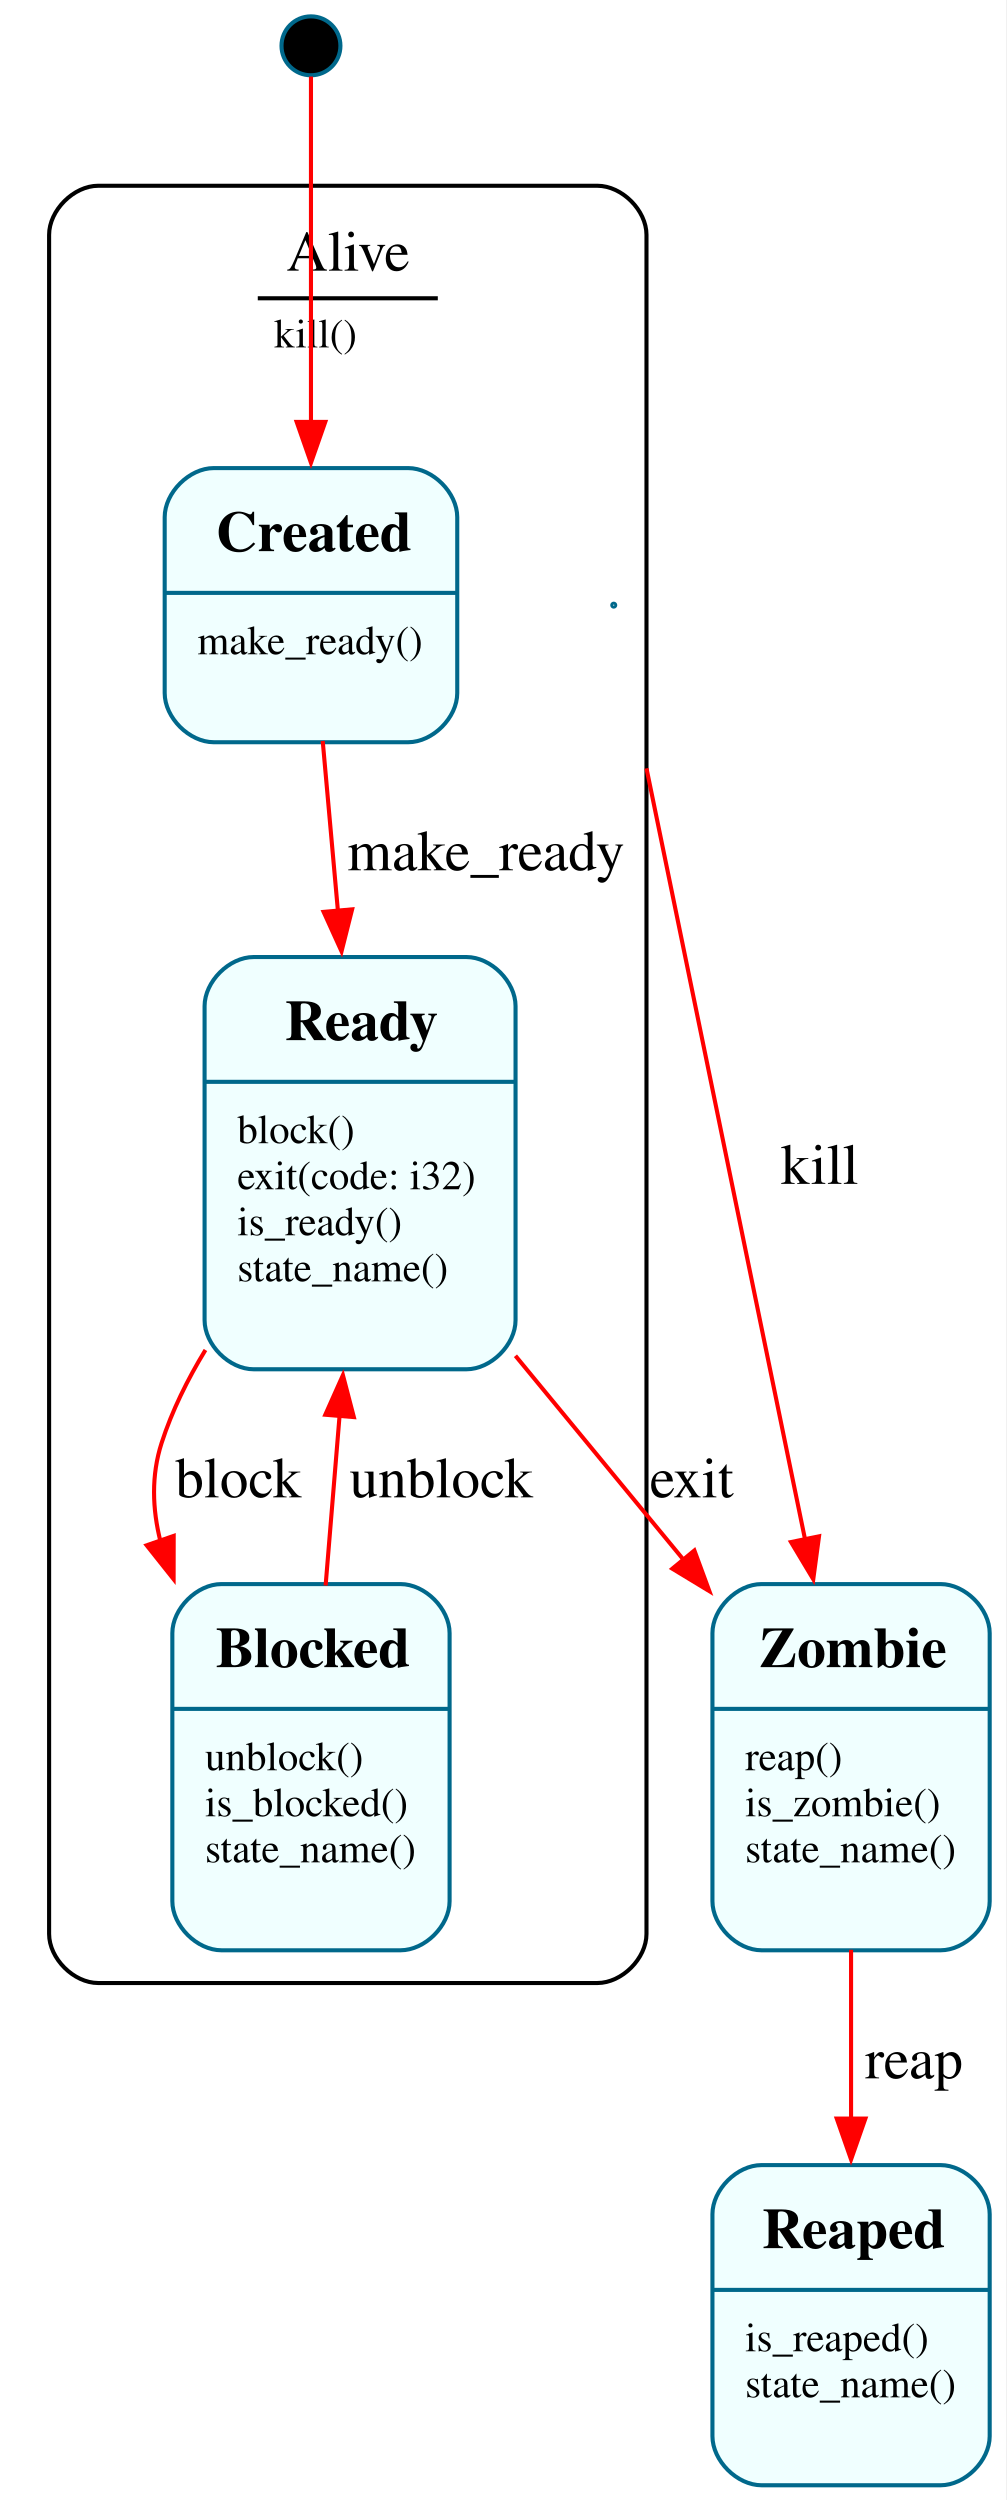
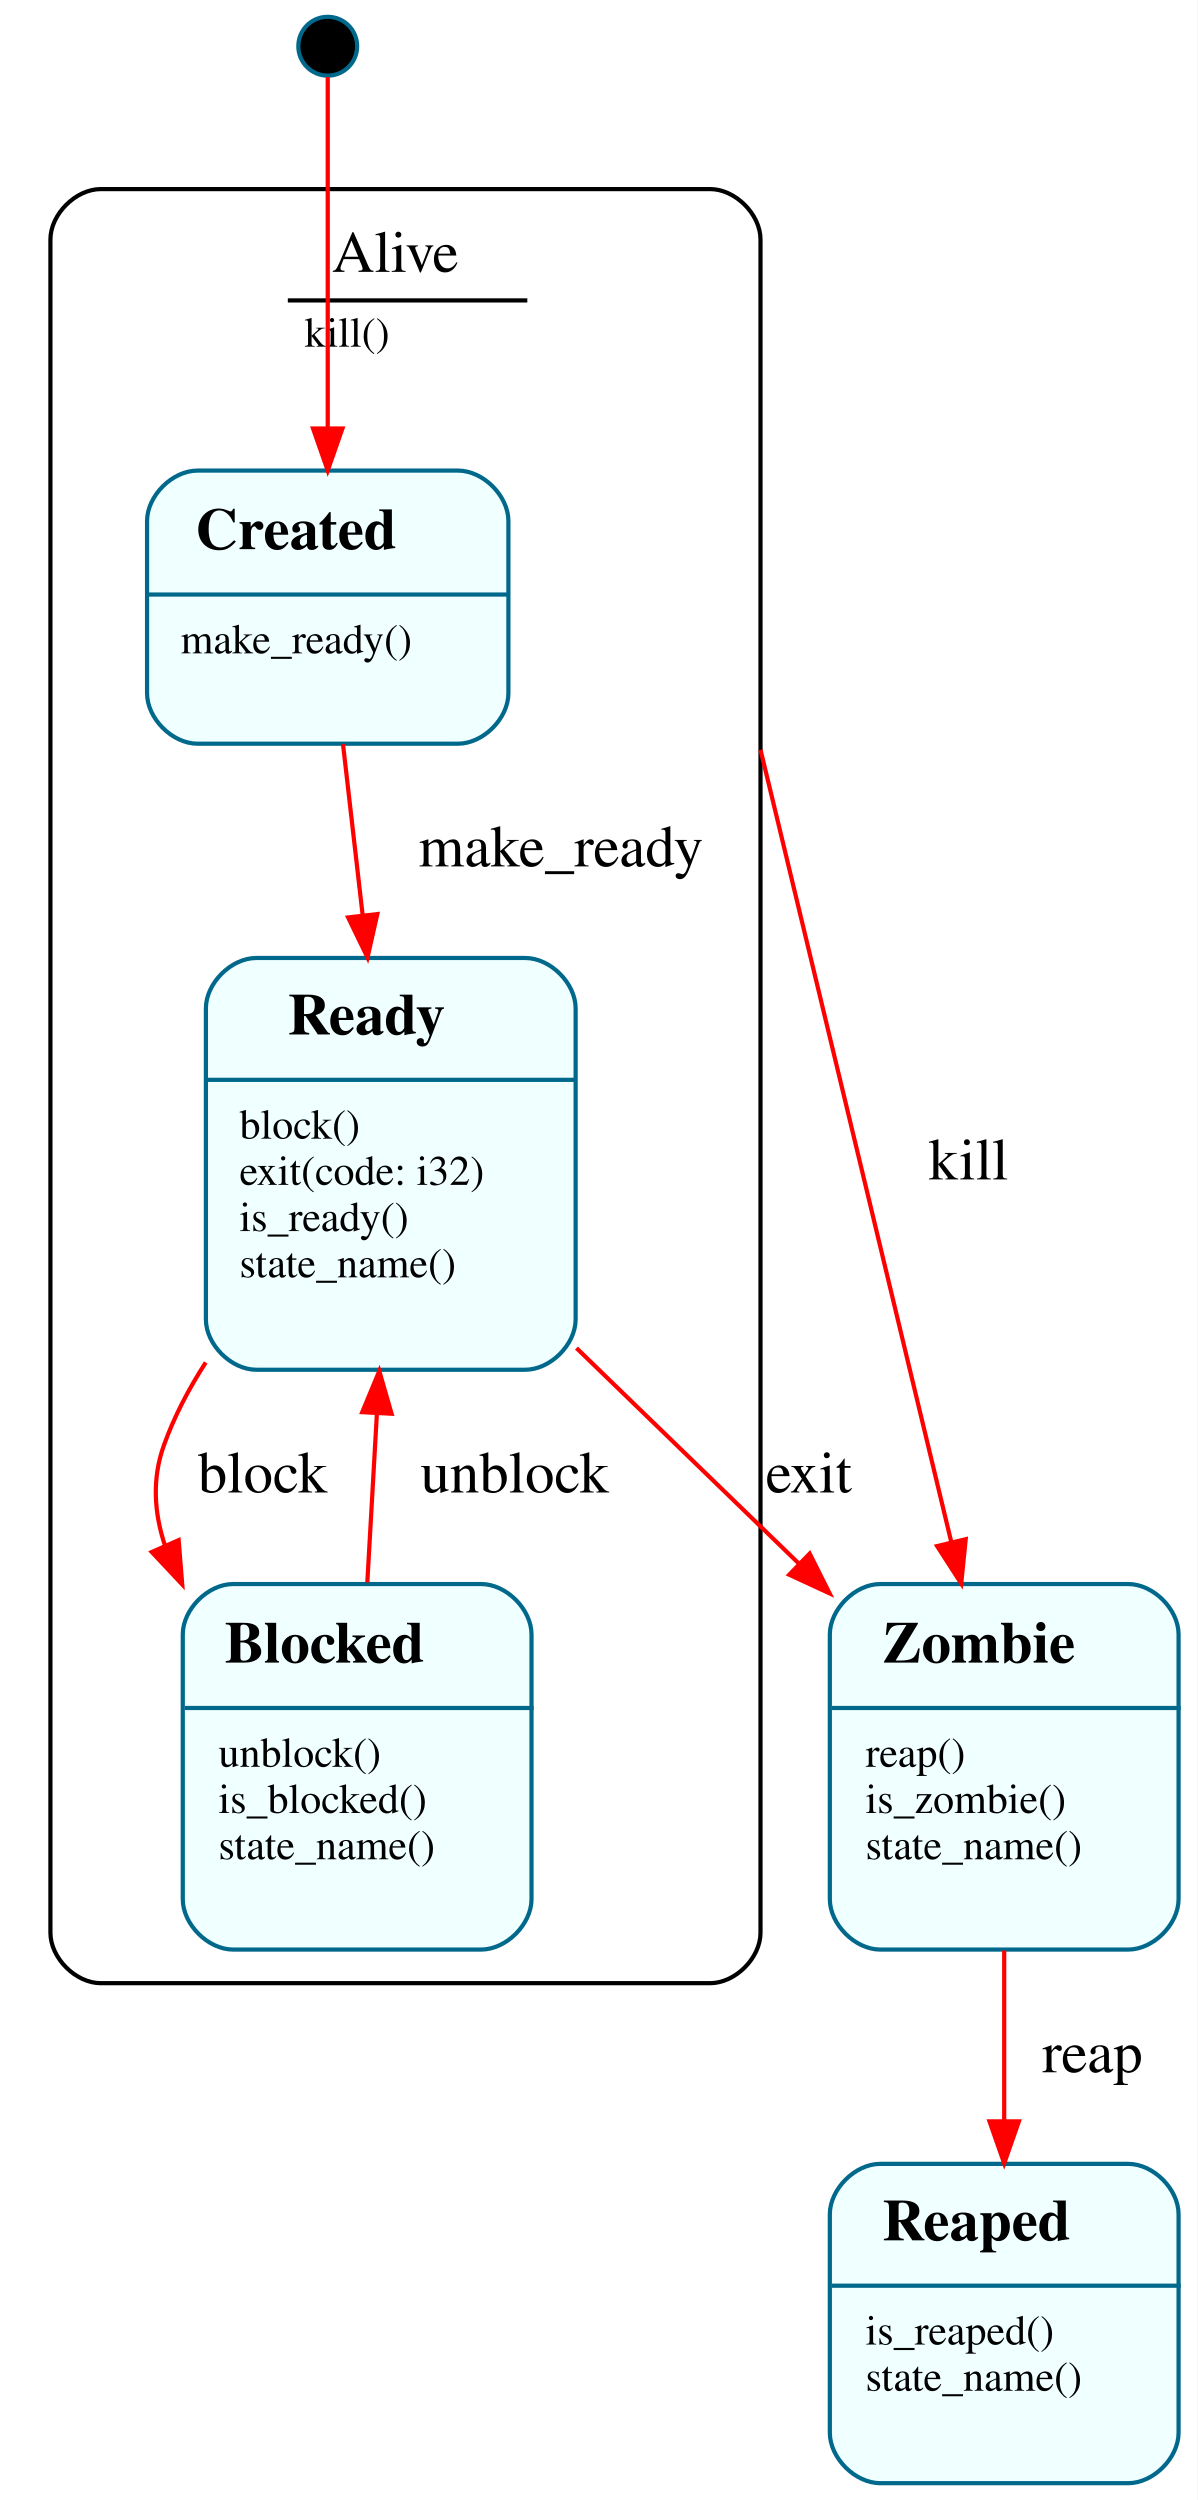
- <svg xmlns="http://www.w3.org/2000/svg" width="246pt" height="611pt" viewBox="0.00 0.00 246.00 611.00">
-   <g id="graph0" class="graph" transform="scale(1 1) rotate(0) translate(4 607.4)">
-     <polygon fill="white" stroke="none" points="-4,4 -4,-607.4 241.88,-607.4 241.88,4 -4,4" />
+ <svg xmlns="http://www.w3.org/2000/svg" width="285pt" height="595pt" viewBox="0.00 0.00 285.00 595.00">
+   <g id="graph0" class="graph" transform="scale(1 1) rotate(0) translate(4 591)">
+     <polygon fill="white" stroke="transparent" points="-4,4 -4,-591 281,-591 281,4 -4,4" />
    <g id="clust1" class="cluster">
-       <path fill="none" stroke="black" d="M20,-122.75C20,-122.75 142,-122.75 142,-122.75 148,-122.75 154,-128.75 154,-134.75 154,-134.75 154,-550 154,-550 154,-556 148,-562 142,-562 142,-562 20,-562 20,-562 14,-562 8,-556 8,-550 8,-550 8,-134.75 8,-134.75 8,-128.75 14,-122.75 20,-122.75" />
-       <text xml:space="preserve" text-anchor="start" x="66" y="-541.25" font-family="Times,serif" font-size="14.00">Alive</text>
-       <text xml:space="preserve" text-anchor="start" x="63" y="-522.5" font-family="Times,serif" font-size="10.00">kill()</text>
-       <text xml:space="preserve" text-anchor="start" x="63" y="-511.25" font-family="Times,serif" font-size="10.00">                </text>
-       <polygon fill="black" stroke="black" points="59,-534.5 59,-534.5 103,-534.5 103,-534.5 59,-534.5" />
+       <path fill="none" stroke="black" d="M20,-119C20,-119 165,-119 165,-119 171,-119 177,-125 177,-131 177,-131 177,-534 177,-534 177,-540 171,-546 165,-546 165,-546 20,-546 20,-546 14,-546 8,-540 8,-534 8,-534 8,-131 8,-131 8,-125 14,-119 20,-119" />
+       <text text-anchor="start" x="75" y="-526.3" font-family="Times,serif" font-size="14.00">Alive</text>
+       <text text-anchor="start" x="68.5" y="-508.5" font-family="Times,serif" font-size="10.00">kill()</text>
+       <text text-anchor="start" x="68.5" y="-497.5" font-family="Times,serif" font-size="10.00">                </text>
+       <polygon fill="black" stroke="black" points="64.5,-519.5 64.5,-519.5 121.5,-519.5 121.5,-519.5 64.5,-519.5" />
    </g>
    <g id="node1" class="node">
-       <ellipse fill="black" stroke="#00688b" cx="72" cy="-596.2" rx="7.2" ry="7.2" />
+       <ellipse fill="black" stroke="#00688b" cx="74" cy="-580" rx="7" ry="7" />
    </g>
    <g id="node2" class="node">
-       <path fill="azure" stroke="none" d="M95.75,-493C95.75,-493 48.25,-493 48.25,-493 42.25,-493 36.25,-487 36.25,-481 36.25,-481 36.25,-438 36.25,-438 36.25,-432 42.25,-426 48.25,-426 48.25,-426 95.75,-426 95.75,-426 101.75,-426 107.75,-432 107.75,-438 107.75,-438 107.75,-481 107.75,-481 107.75,-487 101.75,-493 95.75,-493" />
-       <text xml:space="preserve" text-anchor="start" x="48.75" y="-472.7" font-family="Times,serif" font-weight="bold" font-size="14.00">Created</text>
-       <text xml:space="preserve" text-anchor="start" x="44.25" y="-447.5" font-family="Times,serif" font-size="10.00">make_ready()</text>
-       <text xml:space="preserve" text-anchor="start" x="54" y="-436.25" font-family="Times,serif" font-size="10.00">                </text>
-       <polygon fill="#00688b" stroke="#00688b" points="36.25,-462.5 36.25,-462.5 107.75,-462.5 107.75,-462.5 36.25,-462.5" />
-       <path fill="none" stroke="#00688b" d="M48.25,-426C48.25,-426 95.75,-426 95.75,-426 101.75,-426 107.75,-432 107.75,-438 107.75,-438 107.75,-481 107.75,-481 107.75,-487 101.75,-493 95.75,-493 95.75,-493 48.25,-493 48.25,-493 42.25,-493 36.25,-487 36.25,-481 36.25,-481 36.25,-438 36.25,-438 36.25,-432 42.25,-426 48.25,-426" />
+       <path fill="azure" stroke="transparent" d="M105,-479C105,-479 43,-479 43,-479 37,-479 31,-473 31,-467 31,-467 31,-426 31,-426 31,-420 37,-414 43,-414 43,-414 105,-414 105,-414 111,-414 117,-420 117,-426 117,-426 117,-467 117,-467 117,-473 111,-479 105,-479" />
+       <text text-anchor="start" x="42.5" y="-460.3" font-family="Times,serif" font-weight="bold" font-size="14.00">Created</text>
+       <text text-anchor="start" x="39" y="-435.5" font-family="Times,serif" font-size="10.00">make_ready()</text>
+       <text text-anchor="start" x="49.5" y="-424.5" font-family="Times,serif" font-size="10.00">                </text>
+       <polygon fill="#00688b" stroke="#00688b" points="31,-449.5 31,-449.5 117,-449.5 117,-449.5 31,-449.5" />
+       <path fill="none" stroke="#00688b" d="M43,-414C43,-414 105,-414 105,-414 111,-414 117,-420 117,-426 117,-426 117,-467 117,-467 117,-473 111,-479 105,-479 105,-479 43,-479 43,-479 37,-479 31,-473 31,-467 31,-467 31,-426 31,-426 31,-420 37,-414 43,-414" />
    </g>
    <g id="edge1" class="edge">
-       <path fill="none" stroke="red" d="M72,-588.7C72,-573.6 72,-535.08 72,-504.18" />
-       <polygon fill="red" stroke="red" points="75.5,-504.29 72,-494.29 68.5,-504.29 75.5,-504.29" />
+       <path fill="none" stroke="red" d="M74,-572.66C74,-557.79 74,-519.65 74,-489.35" />
+       <polygon fill="red" stroke="red" points="77.5,-489.01 74,-479.01 70.5,-489.01 77.5,-489.01" />
    </g>
    <g id="node4" class="node">
-       <path fill="azure" stroke="none" d="M110,-373.5C110,-373.5 58,-373.5 58,-373.5 52,-373.5 46,-367.5 46,-361.5 46,-361.5 46,-284.75 46,-284.75 46,-278.75 52,-272.75 58,-272.75 58,-272.75 110,-272.75 110,-272.75 116,-272.75 122,-278.75 122,-284.75 122,-284.75 122,-361.5 122,-361.5 122,-367.5 116,-373.5 110,-373.5" />
-       <text xml:space="preserve" text-anchor="start" x="65.62" y="-353.2" font-family="Times,serif" font-weight="bold" font-size="14.00">Ready</text>
-       <text xml:space="preserve" text-anchor="start" x="54" y="-328" font-family="Times,serif" font-size="10.00">block()</text>
-       <text xml:space="preserve" text-anchor="start" x="54" y="-316.75" font-family="Times,serif" font-size="10.00">exit(code: i32)</text>
-       <text xml:space="preserve" text-anchor="start" x="54" y="-305.5" font-family="Times,serif" font-size="10.00">is_ready()</text>
-       <text xml:space="preserve" text-anchor="start" x="54" y="-294.25" font-family="Times,serif" font-size="10.00">state_name()</text>
-       <text xml:space="preserve" text-anchor="start" x="66" y="-283" font-family="Times,serif" font-size="10.00">                </text>
-       <polygon fill="#00688b" stroke="#00688b" points="46,-343 46,-343 122,-343 122,-343 46,-343" />
-       <path fill="none" stroke="#00688b" d="M58,-272.75C58,-272.75 110,-272.75 110,-272.75 116,-272.75 122,-278.75 122,-284.75 122,-284.75 122,-361.5 122,-361.5 122,-367.5 116,-373.5 110,-373.5 110,-373.5 58,-373.5 58,-373.5 52,-373.5 46,-367.5 46,-361.5 46,-361.5 46,-284.75 46,-284.75 46,-278.75 52,-272.75 58,-272.75" />
+       <path fill="azure" stroke="transparent" d="M121,-363C121,-363 57,-363 57,-363 51,-363 45,-357 45,-351 45,-351 45,-277 45,-277 45,-271 51,-265 57,-265 57,-265 121,-265 121,-265 127,-265 133,-271 133,-277 133,-277 133,-351 133,-351 133,-357 127,-363 121,-363" />
+       <text text-anchor="start" x="64.5" y="-344.8" font-family="Times,serif" font-weight="bold" font-size="14.00">Ready</text>
+       <text text-anchor="start" x="53" y="-320" font-family="Times,serif" font-size="10.00">block()</text>
+       <text text-anchor="start" x="53" y="-309" font-family="Times,serif" font-size="10.00">exit(code: i32)</text>
+       <text text-anchor="start" x="53" y="-298" font-family="Times,serif" font-size="10.00">is_ready()</text>
+       <text text-anchor="start" x="53" y="-287" font-family="Times,serif" font-size="10.00">state_name()</text>
+       <text text-anchor="start" x="64.5" y="-276" font-family="Times,serif" font-size="10.00">                </text>
+       <polygon fill="#00688b" stroke="#00688b" points="45,-334 45,-334 133,-334 133,-334 45,-334" />
+       <path fill="none" stroke="#00688b" d="M57,-265C57,-265 121,-265 121,-265 127,-265 133,-271 133,-277 133,-277 133,-351 133,-351 133,-357 127,-363 121,-363 121,-363 57,-363 57,-363 51,-363 45,-357 45,-351 45,-351 45,-277 45,-277 45,-271 51,-265 57,-265" />
    </g>
    <g id="edge2" class="edge">
-       <path fill="none" stroke="red" d="M74.87,-426.31C75.99,-413.82 77.31,-399.08 78.59,-384.74" />
-       <polygon fill="red" stroke="red" points="82.06,-385.16 79.47,-374.88 75.09,-384.53 82.06,-385.16" />
-       <text xml:space="preserve" text-anchor="middle" x="114.77" y="-394.7" font-family="Times,serif" font-size="14.00"> make_ready </text>
+       <path fill="none" stroke="red" d="M77.63,-413.91C79.04,-401.65 80.7,-387.2 82.31,-373.2" />
+       <polygon fill="red" stroke="red" points="85.8,-373.45 83.47,-363.11 78.85,-372.65 85.8,-373.45" />
+       <text text-anchor="middle" x="129.5" y="-384.8" font-family="Times,serif" font-size="14.00"> make_ready </text>
    </g>
    <g id="node3" class="node">
-       <ellipse fill="azure" stroke="#00688b" cx="146" cy="-459.5" rx="0.36" ry="0.36" />
+       <ellipse fill="azure" stroke="#00688b" cx="169" cy="-446.5" rx="0" ry="0" />
    </g>
    <g id="node6" class="node">
-       <path fill="azure" stroke="none" d="M225.88,-220.25C225.88,-220.25 182.12,-220.25 182.12,-220.25 176.12,-220.25 170.12,-214.25 170.12,-208.25 170.12,-208.25 170.12,-142.75 170.12,-142.75 170.12,-136.75 176.12,-130.75 182.12,-130.75 182.12,-130.75 225.88,-130.75 225.88,-130.75 231.88,-130.75 237.88,-136.75 237.88,-142.75 237.88,-142.75 237.88,-208.25 237.88,-208.25 237.88,-214.25 231.88,-220.25 225.88,-220.25" />
-       <text xml:space="preserve" text-anchor="start" x="181.5" y="-199.95" font-family="Times,serif" font-weight="bold" font-size="14.00">Zombie</text>
-       <text xml:space="preserve" text-anchor="start" x="178.12" y="-174.75" font-family="Times,serif" font-size="10.00">reap()</text>
-       <text xml:space="preserve" text-anchor="start" x="178.12" y="-163.5" font-family="Times,serif" font-size="10.00">is_zombie()</text>
-       <text xml:space="preserve" text-anchor="start" x="178.12" y="-152.25" font-family="Times,serif" font-size="10.00">state_name()</text>
-       <text xml:space="preserve" text-anchor="start" x="190.5" y="-141" font-family="Times,serif" font-size="10.00">            </text>
-       <polygon fill="#00688b" stroke="#00688b" points="170.12,-189.75 170.12,-189.75 237.88,-189.75 237.88,-189.75 170.12,-189.75" />
-       <path fill="none" stroke="#00688b" d="M182.12,-130.75C182.12,-130.75 225.88,-130.75 225.88,-130.75 231.88,-130.75 237.88,-136.75 237.88,-142.75 237.88,-142.75 237.88,-208.25 237.88,-208.25 237.88,-214.25 231.88,-220.25 225.88,-220.25 225.88,-220.25 182.12,-220.25 182.12,-220.25 176.12,-220.25 170.12,-214.25 170.12,-208.25 170.12,-208.25 170.12,-142.75 170.12,-142.75 170.12,-136.75 176.12,-130.75 182.12,-130.75" />
+       <path fill="azure" stroke="transparent" d="M264.5,-214C264.5,-214 205.5,-214 205.5,-214 199.5,-214 193.5,-208 193.5,-202 193.5,-202 193.5,-139 193.5,-139 193.5,-133 199.5,-127 205.5,-127 205.5,-127 264.5,-127 264.5,-127 270.5,-127 276.5,-133 276.5,-139 276.5,-139 276.5,-202 276.5,-202 276.5,-208 270.5,-214 264.5,-214" />
+       <text text-anchor="start" x="206" y="-195.3" font-family="Times,serif" font-weight="bold" font-size="14.00">Zombie</text>
+       <text text-anchor="start" x="202" y="-170.5" font-family="Times,serif" font-size="10.00">reap()</text>
+       <text text-anchor="start" x="202" y="-159.5" font-family="Times,serif" font-size="10.00">is_zombie()</text>
+       <text text-anchor="start" x="202" y="-148.5" font-family="Times,serif" font-size="10.00">state_name()</text>
+       <text text-anchor="start" x="217" y="-137.5" font-family="Times,serif" font-size="10.00">            </text>
+       <polygon fill="#00688b" stroke="#00688b" points="194,-184.5 194,-184.5 277,-184.5 277,-184.5 194,-184.5" />
+       <path fill="none" stroke="#00688b" d="M205.5,-127C205.5,-127 264.5,-127 264.5,-127 270.5,-127 276.5,-133 276.5,-139 276.5,-139 276.5,-202 276.5,-202 276.5,-208 270.5,-214 264.5,-214 264.5,-214 205.5,-214 205.5,-214 199.5,-214 193.5,-208 193.5,-202 193.5,-202 193.5,-139 193.5,-139 193.5,-133 199.5,-127 205.5,-127" />
    </g>
    <g id="edge6" class="edge">
-       <path fill="none" stroke="red" d="M154,-419.62C164.07,-370.67 181.42,-286.3 192.8,-230.95" />
-       <polygon fill="red" stroke="red" points="196.17,-231.93 194.76,-221.43 189.32,-230.52 196.17,-231.93" />
-       <text xml:space="preserve" text-anchor="middle" x="196.33" y="-318.07" font-family="Times,serif" font-size="14.00"> kill </text>
+       <path fill="none" stroke="red" d="M177,-412.55C178.33,-407.02 179.71,-401.35 181,-396 195.22,-337.13 211.46,-269.56 222.39,-224.06" />
+       <polygon fill="red" stroke="red" points="225.84,-224.67 224.77,-214.13 219.03,-223.03 225.84,-224.67" />
+       <text text-anchor="middle" x="226.5" y="-310.3" font-family="Times,serif" font-size="14.00"> kill </text>
    </g>
    <g id="node5" class="node">
-       <path fill="azure" stroke="none" d="M93.88,-220.25C93.88,-220.25 50.12,-220.25 50.12,-220.25 44.12,-220.25 38.12,-214.25 38.12,-208.25 38.12,-208.25 38.12,-142.75 38.12,-142.75 38.12,-136.75 44.12,-130.75 50.12,-130.75 50.12,-130.75 93.88,-130.75 93.88,-130.75 99.88,-130.75 105.88,-136.75 105.88,-142.75 105.88,-142.75 105.88,-208.25 105.88,-208.25 105.88,-214.25 99.88,-220.25 93.88,-220.25" />
-       <text xml:space="preserve" text-anchor="start" x="48.75" y="-199.95" font-family="Times,serif" font-weight="bold" font-size="14.00">Blocked</text>
-       <text xml:space="preserve" text-anchor="start" x="46.12" y="-174.75" font-family="Times,serif" font-size="10.00">unblock()</text>
-       <text xml:space="preserve" text-anchor="start" x="46.12" y="-163.5" font-family="Times,serif" font-size="10.00">is_blocked()</text>
-       <text xml:space="preserve" text-anchor="start" x="46.12" y="-152.25" font-family="Times,serif" font-size="10.00">state_name()</text>
-       <text xml:space="preserve" text-anchor="start" x="54" y="-141" font-family="Times,serif" font-size="10.00">                </text>
-       <polygon fill="#00688b" stroke="#00688b" points="38.12,-189.75 38.12,-189.75 105.88,-189.75 105.88,-189.75 38.12,-189.75" />
-       <path fill="none" stroke="#00688b" d="M50.12,-130.75C50.12,-130.75 93.88,-130.75 93.88,-130.75 99.88,-130.75 105.88,-136.75 105.88,-142.75 105.88,-142.75 105.88,-208.25 105.88,-208.25 105.88,-214.25 99.88,-220.25 93.88,-220.25 93.88,-220.25 50.12,-220.25 50.12,-220.25 44.12,-220.25 38.12,-214.25 38.12,-208.25 38.12,-208.25 38.12,-142.75 38.12,-142.75 38.12,-136.75 44.12,-130.75 50.12,-130.75" />
+       <path fill="azure" stroke="transparent" d="M110.5,-214C110.5,-214 51.5,-214 51.5,-214 45.5,-214 39.5,-208 39.5,-202 39.5,-202 39.5,-139 39.5,-139 39.5,-133 45.5,-127 51.5,-127 51.5,-127 110.5,-127 110.5,-127 116.5,-127 122.5,-133 122.5,-139 122.5,-139 122.5,-202 122.5,-202 122.5,-208 116.5,-214 110.5,-214" />
+       <text text-anchor="start" x="49.5" y="-195.3" font-family="Times,serif" font-weight="bold" font-size="14.00">Blocked</text>
+       <text text-anchor="start" x="48" y="-170.5" font-family="Times,serif" font-size="10.00">unblock()</text>
+       <text text-anchor="start" x="48" y="-159.5" font-family="Times,serif" font-size="10.00">is_blocked()</text>
+       <text text-anchor="start" x="48" y="-148.5" font-family="Times,serif" font-size="10.00">state_name()</text>
+       <text text-anchor="start" x="57" y="-137.5" font-family="Times,serif" font-size="10.00">                </text>
+       <polygon fill="#00688b" stroke="#00688b" points="40,-184.5 40,-184.5 123,-184.5 123,-184.5 40,-184.5" />
+       <path fill="none" stroke="#00688b" d="M51.5,-127C51.5,-127 110.5,-127 110.5,-127 116.5,-127 122.5,-133 122.5,-139 122.5,-139 122.5,-202 122.5,-202 122.5,-208 116.5,-214 110.5,-214 110.5,-214 51.5,-214 51.5,-214 45.5,-214 39.5,-208 39.5,-202 39.5,-202 39.5,-139 39.5,-139 39.5,-133 45.5,-127 51.5,-127" />
    </g>
    <g id="edge3" class="edge">
-       <path fill="none" stroke="red" d="M46.21,-277.46C41.82,-270.25 38.02,-262.57 35.5,-254.75 32.94,-246.81 33.22,-238.61 35.22,-230.66" />
-       <polygon fill="red" stroke="red" points="38.45,-232.03 38.43,-221.44 31.84,-229.73 38.45,-232.03" />
-       <text xml:space="preserve" text-anchor="middle" x="54.25" y="-241.45" font-family="Times,serif" font-size="14.00"> block </text>
+       <path fill="none" stroke="red" d="M44.96,-266.73C40.92,-260.47 37.44,-253.83 35,-247 32.14,-238.98 32.68,-230.9 35.27,-223.15" />
+       <polygon fill="red" stroke="red" points="38.52,-224.45 39.37,-213.89 32.12,-221.62 38.52,-224.45" />
+       <text text-anchor="middle" x="58.5" y="-235.8" font-family="Times,serif" font-size="14.00"> block </text>
    </g>
    <g id="edge4" class="edge">
-       <path fill="none" stroke="red" d="M121.97,-276.05C135.06,-260.16 149.78,-242.3 163.1,-226.14" />
-       <polygon fill="red" stroke="red" points="165.71,-228.47 169.37,-218.52 160.31,-224.01 165.71,-228.47" />
-       <text xml:space="preserve" text-anchor="middle" x="165.06" y="-241.45" font-family="Times,serif" font-size="14.00"> exit </text>
+       <path fill="none" stroke="red" d="M133.2,-270.16C149.94,-253.93 169.1,-235.37 186.24,-218.76" />
+       <polygon fill="red" stroke="red" points="188.7,-221.25 193.45,-211.77 183.83,-216.22 188.7,-221.25" />
+       <text text-anchor="middle" x="188.5" y="-235.8" font-family="Times,serif" font-size="14.00"> exit </text>
    </g>
    <g id="edge5" class="edge">
-       <path fill="none" stroke="red" d="M75.58,-219.9C76.66,-233.03 77.87,-247.71 79.02,-261.74" />
-       <polygon fill="red" stroke="red" points="75.5,-261.64 79.81,-271.31 82.48,-261.06 75.5,-261.64" />
-       <text xml:space="preserve" text-anchor="middle" x="103.86" y="-241.45" font-family="Times,serif" font-size="14.00"> unblock </text>
+       <path fill="none" stroke="red" d="M83.42,-214.37C84.14,-227.03 84.94,-241.1 85.7,-254.56" />
+       <polygon fill="red" stroke="red" points="82.21,-254.91 86.27,-264.7 89.2,-254.52 82.21,-254.91" />
+       <text text-anchor="middle" x="118.5" y="-235.8" font-family="Times,serif" font-size="14.00"> unblock </text>
    </g>
    <g id="node7" class="node">
-       <path fill="azure" stroke="none" d="M225.88,-78.25C225.88,-78.25 182.12,-78.25 182.12,-78.25 176.12,-78.25 170.12,-72.25 170.12,-66.25 170.12,-66.25 170.12,-12 170.12,-12 170.12,-6 176.12,0 182.12,0 182.12,0 225.88,0 225.88,0 231.88,0 237.88,-6 237.88,-12 237.88,-12 237.88,-66.25 237.88,-66.25 237.88,-72.25 231.88,-78.25 225.88,-78.25" />
-       <text xml:space="preserve" text-anchor="start" x="182.25" y="-57.95" font-family="Times,serif" font-weight="bold" font-size="14.00">Reaped</text>
-       <text xml:space="preserve" text-anchor="start" x="178.12" y="-32.75" font-family="Times,serif" font-size="10.00">is_reaped()</text>
-       <text xml:space="preserve" text-anchor="start" x="178.12" y="-21.5" font-family="Times,serif" font-size="10.00">state_name()</text>
-       <text xml:space="preserve" text-anchor="start" x="190.5" y="-10.25" font-family="Times,serif" font-size="10.00">            </text>
-       <polygon fill="#00688b" stroke="#00688b" points="170.12,-47.75 170.12,-47.75 237.88,-47.75 237.88,-47.75 170.12,-47.75" />
-       <path fill="none" stroke="#00688b" d="M182.12,0C182.12,0 225.88,0 225.88,0 231.88,0 237.88,-6 237.88,-12 237.88,-12 237.88,-66.25 237.88,-66.25 237.88,-72.25 231.88,-78.25 225.88,-78.25 225.88,-78.25 182.12,-78.25 182.12,-78.25 176.12,-78.25 170.12,-72.25 170.12,-66.25 170.12,-66.25 170.12,-12 170.12,-12 170.12,-6 176.12,0 182.12,0" />
+       <path fill="azure" stroke="transparent" d="M264.5,-76C264.5,-76 205.5,-76 205.5,-76 199.5,-76 193.5,-70 193.5,-64 193.5,-64 193.5,-12 193.5,-12 193.5,-6 199.5,0 205.5,0 205.5,0 264.5,0 264.5,0 270.5,0 276.5,-6 276.5,-12 276.5,-12 276.5,-64 276.5,-64 276.5,-70 270.5,-76 264.5,-76" />
+       <text text-anchor="start" x="206" y="-57.8" font-family="Times,serif" font-weight="bold" font-size="14.00">Reaped</text>
+       <text text-anchor="start" x="202" y="-33" font-family="Times,serif" font-size="10.00">is_reaped()</text>
+       <text text-anchor="start" x="202" y="-22" font-family="Times,serif" font-size="10.00">state_name()</text>
+       <text text-anchor="start" x="217" y="-11" font-family="Times,serif" font-size="10.00">            </text>
+       <polygon fill="#00688b" stroke="#00688b" points="194,-47 194,-47 277,-47 277,-47 194,-47" />
+       <path fill="none" stroke="#00688b" d="M205.5,0C205.5,0 264.5,0 264.5,0 270.5,0 276.5,-6 276.5,-12 276.5,-12 276.5,-64 276.5,-64 276.5,-70 270.5,-76 264.5,-76 264.5,-76 205.5,-76 205.5,-76 199.5,-76 193.5,-70 193.5,-64 193.5,-64 193.5,-12 193.5,-12 193.5,-6 199.5,0 205.5,0" />
    </g>
    <g id="edge7" class="edge">
-       <path fill="none" stroke="red" d="M204,-130.87C204,-117.58 204,-102.88 204,-89.25" />
-       <polygon fill="red" stroke="red" points="207.5,-89.62 204,-79.62 200.5,-89.62 207.5,-89.62" />
-       <text xml:space="preserve" text-anchor="middle" x="219.38" y="-99.45" font-family="Times,serif" font-size="14.00"> reap </text>
+       <path fill="none" stroke="red" d="M235,-126.77C235,-113.87 235,-99.62 235,-86.43" />
+       <polygon fill="red" stroke="red" points="238.5,-86.12 235,-76.12 231.5,-86.12 238.5,-86.12" />
+       <text text-anchor="middle" x="256" y="-97.8" font-family="Times,serif" font-size="14.00"> reap </text>
    </g>
  </g>
</svg>
